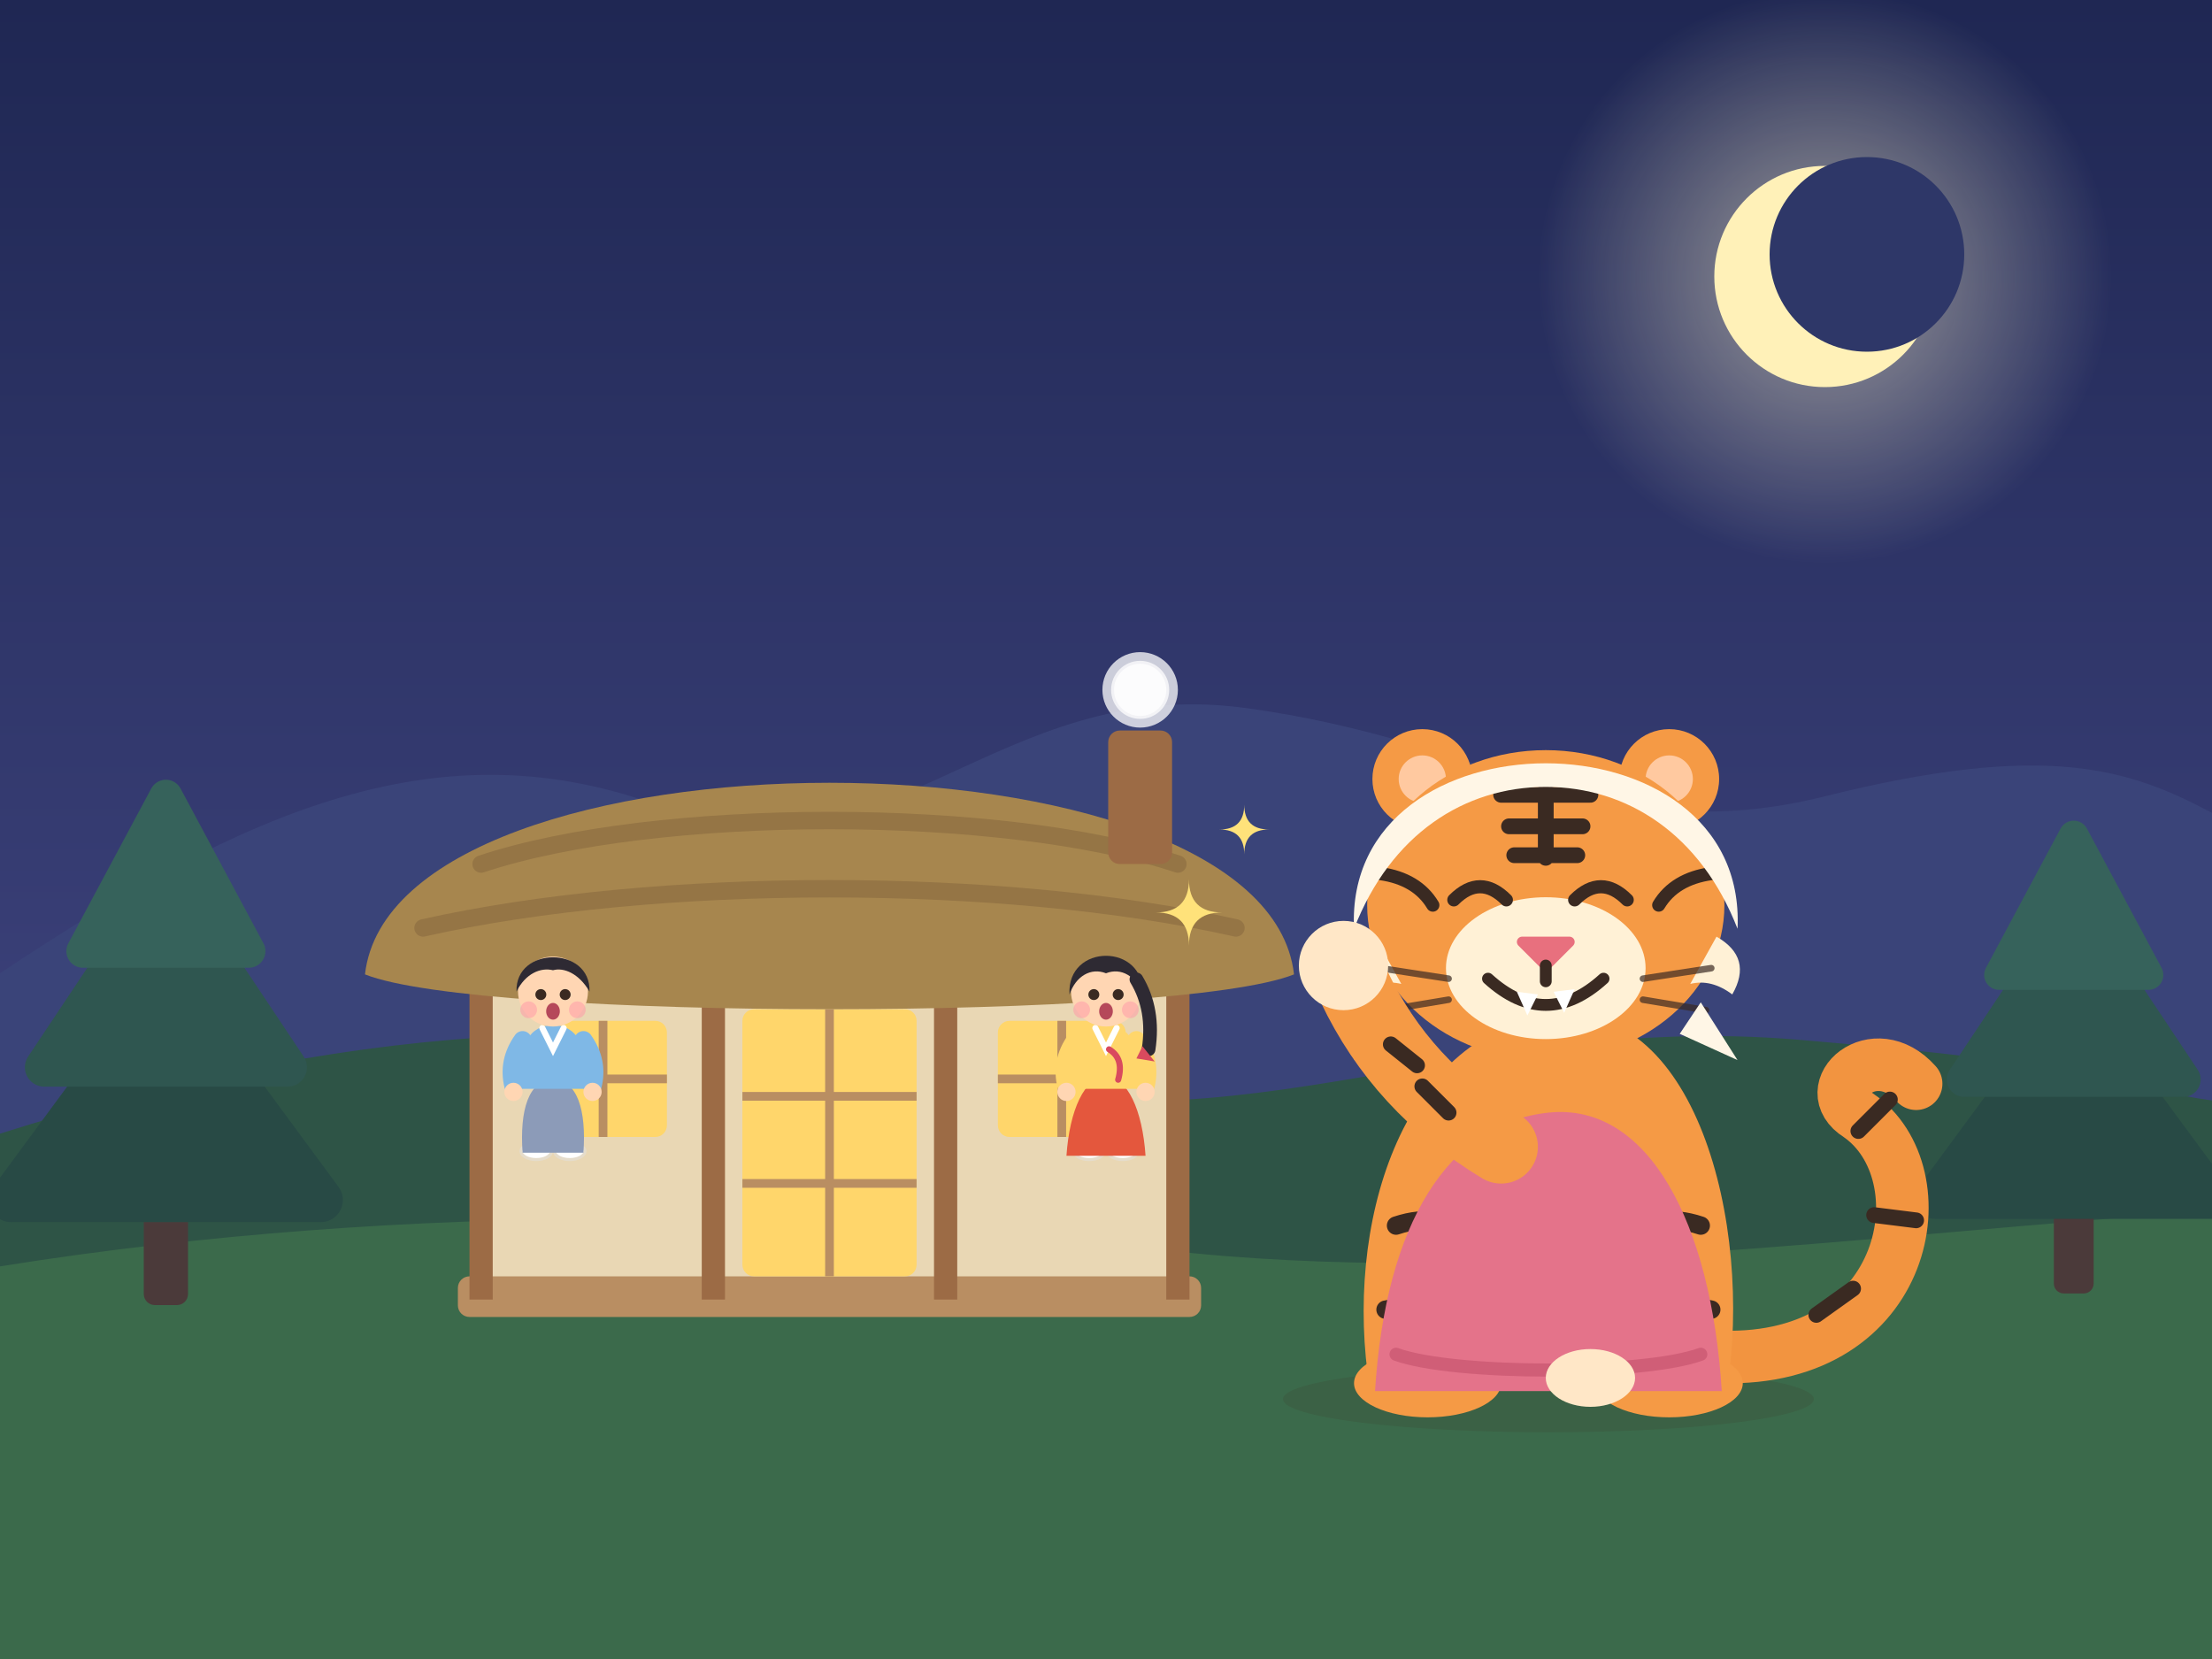
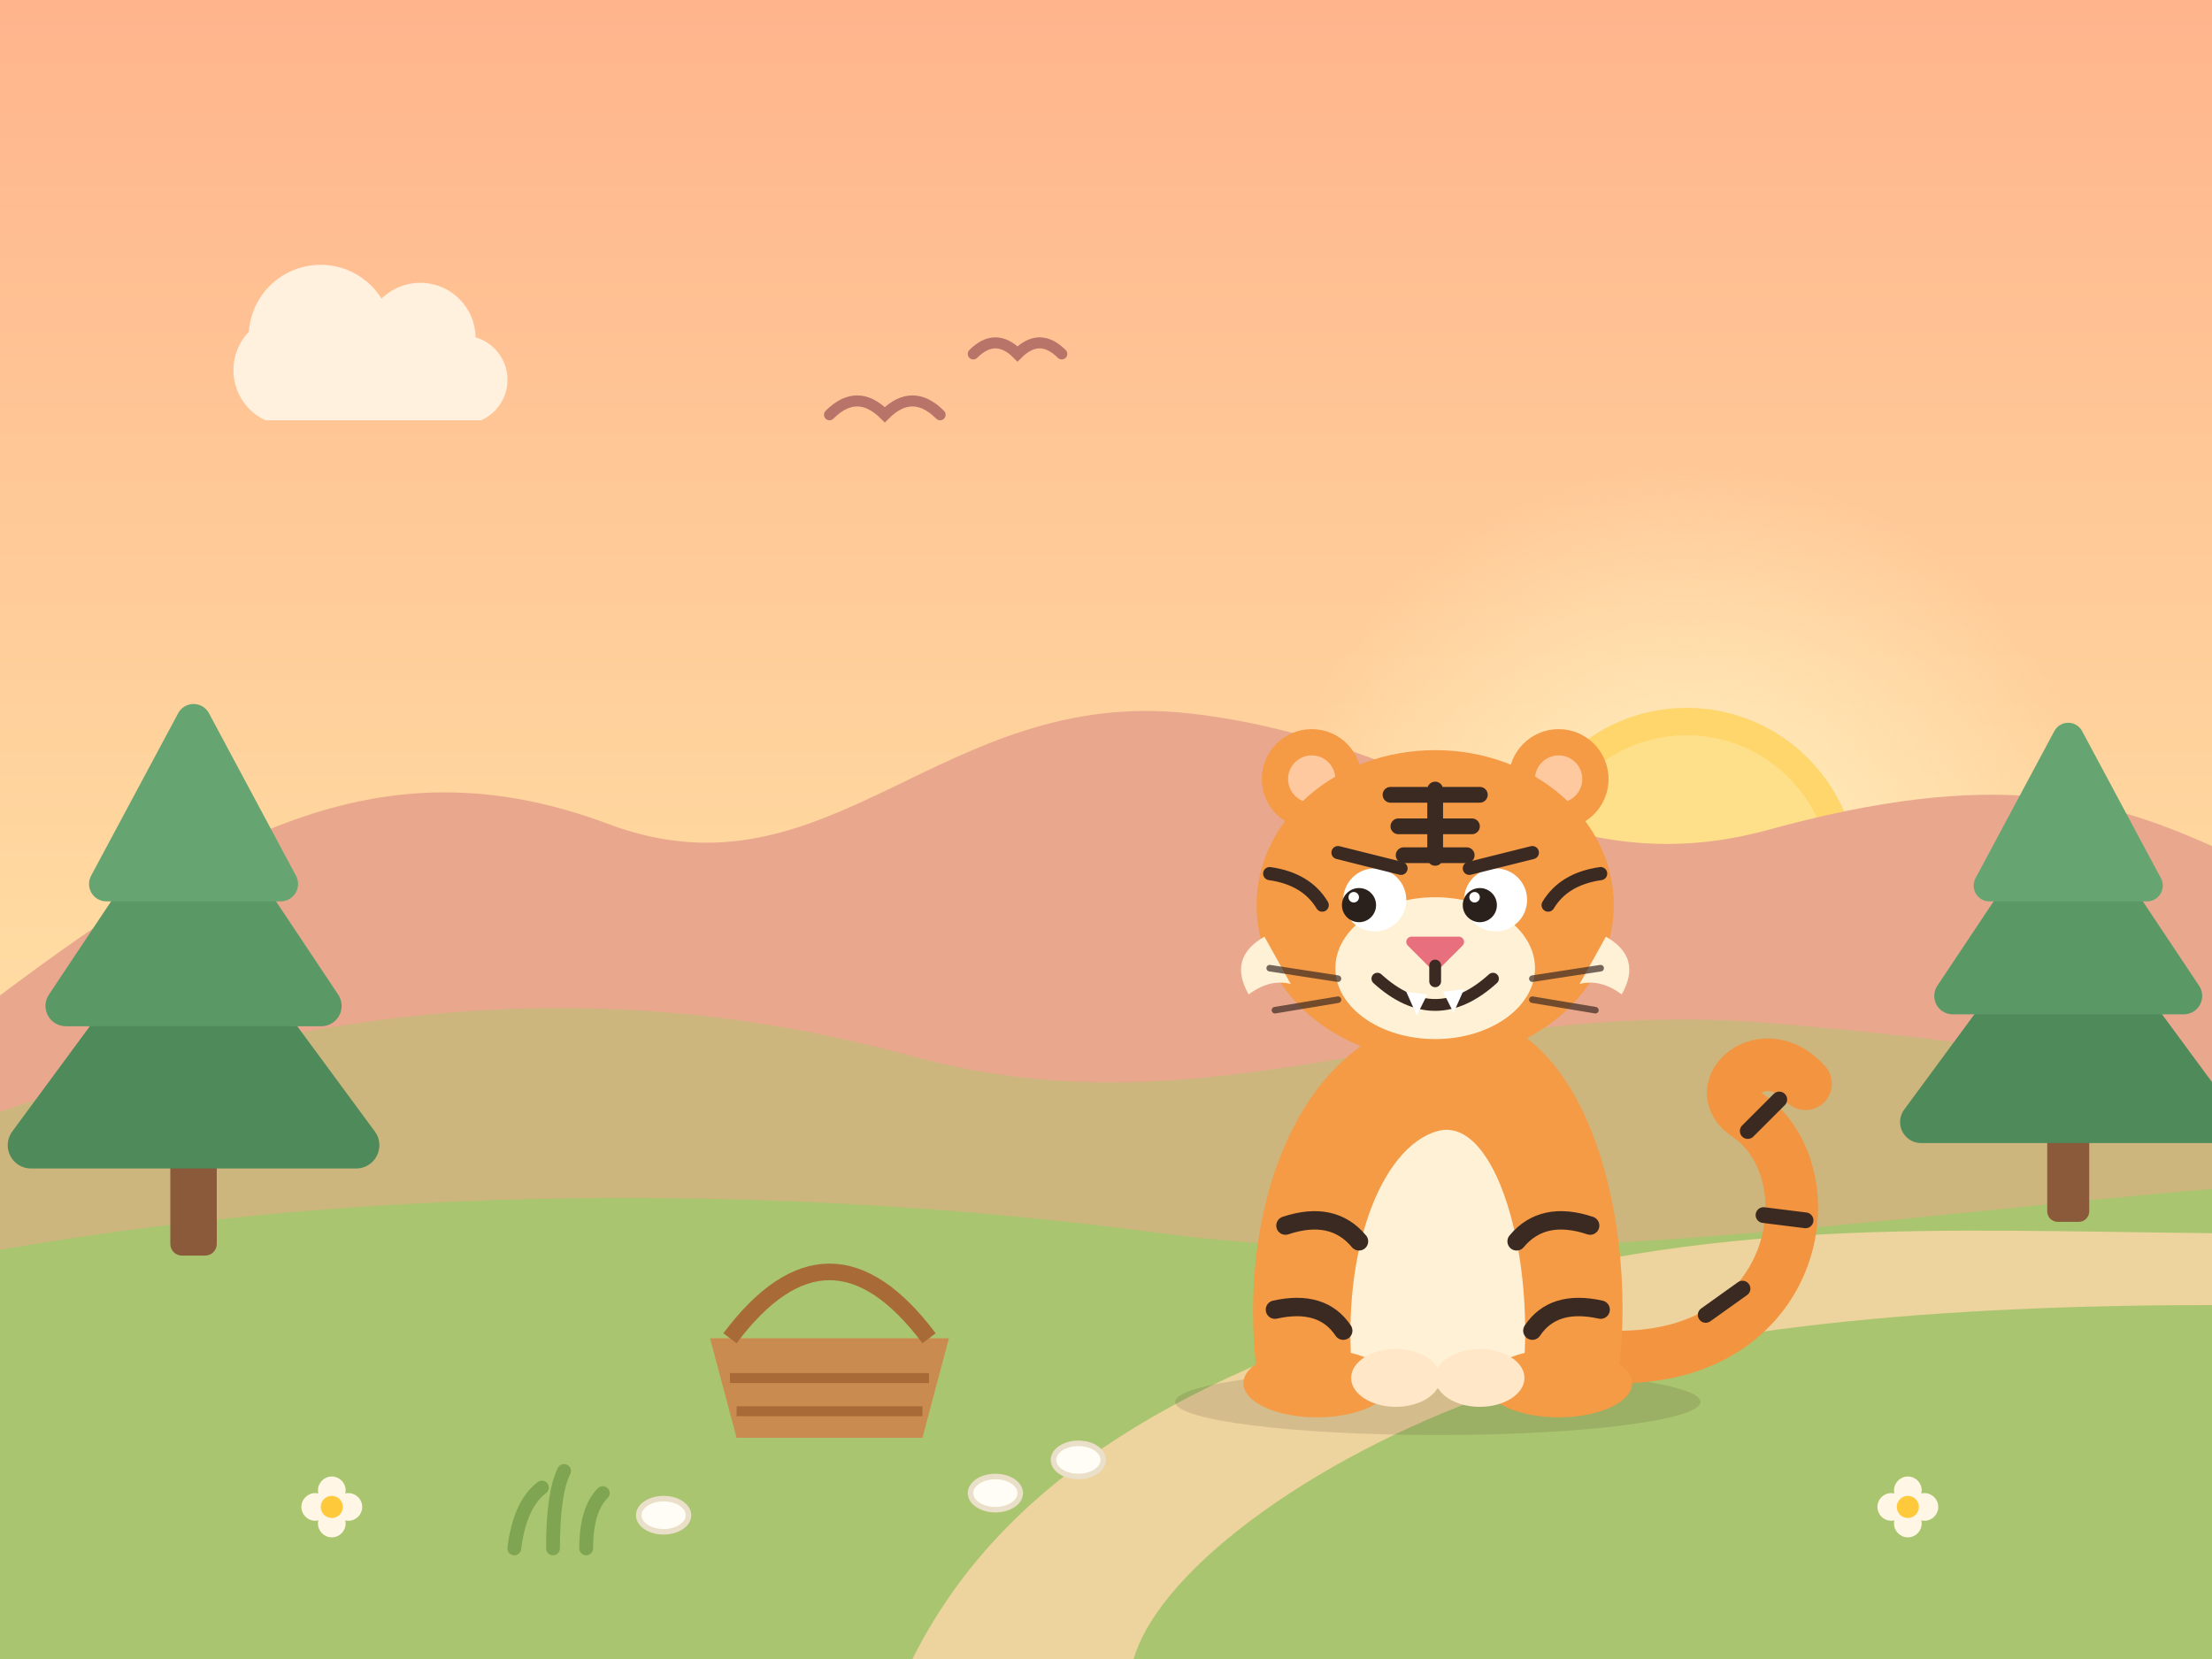
<svg xmlns="http://www.w3.org/2000/svg" viewBox="0 0 800 600">
  <style>
.a{transform-box:fill-box}
.bob{animation:bob 2.6s ease-in-out infinite alternate;transform-box:fill-box}
.bob2{animation:bob 3.2s ease-in-out infinite alternate;animation-delay:-1.1s;transform-box:fill-box}
.breathe{animation:breathe 2.8s ease-in-out infinite alternate;transform-box:fill-box;transform-origin:50% 100%}
.sway{animation:sway 4.5s ease-in-out infinite alternate;transform-box:fill-box;transform-origin:50% 100%}
.drift{animation:drift 11s ease-in-out infinite alternate}
.drift2{animation:drift 14s ease-in-out infinite alternate-reverse}
.wag{animation:wag 1.7s ease-in-out infinite alternate;transform-box:fill-box;transform-origin:0% 100%}
.paw{animation:paw 1.3s ease-in-out infinite alternate;transform-box:fill-box;transform-origin:100% 100%}
.twinkle{animation:twinkle 1.9s ease-in-out infinite alternate;transform-box:fill-box;transform-origin:50% 50%}
.glow{animation:glow 3.2s ease-in-out infinite alternate;transform-box:fill-box;transform-origin:50% 50%}
.float{animation:float 3.4s ease-in-out infinite alternate;transform-box:fill-box}
.rise{animation:rise 3.6s ease-out infinite;transform-box:fill-box}
.smoke{animation:smoke 4.5s ease-out infinite;transform-box:fill-box;transform-origin:50% 100%}
.hop{animation:hop .55s cubic-bezier(.3,0,.5,1) infinite alternate;transform-box:fill-box}
.chop{animation:chop .9s ease-in-out infinite alternate;transform-box:fill-box;transform-origin:85% 90%}
.knock{animation:knock .5s ease-in-out infinite alternate;transform-box:fill-box;transform-origin:100% 100%}
.ear{animation:ear 2.2s ease-in-out infinite alternate;transform-box:fill-box;transform-origin:50% 100%}
.ripple{animation:ripple 2.6s ease-out infinite;transform-box:fill-box;transform-origin:50% 50%}
.dangle{animation:dangle 3s ease-in-out infinite alternate;transform-box:fill-box;transform-origin:50% 0%}
.flutter{animation:flutter 1.6s ease-in-out infinite alternate;transform-box:fill-box}
@keyframes bob{to{transform:translateY(-5px)}}
@keyframes breathe{to{transform:scale(1.015,1.03)}}
@keyframes sway{from{transform:rotate(-1.6deg)}to{transform:rotate(1.6deg)}}
@keyframes drift{from{transform:translateX(-18px)}to{transform:translateX(18px)}}
@keyframes wag{from{transform:rotate(-6deg)}to{transform:rotate(8deg)}}
@keyframes paw{from{transform:rotate(-5deg)}to{transform:rotate(7deg)}}
@keyframes twinkle{from{opacity:.35;transform:scale(.8)}to{opacity:1;transform:scale(1.1)}}
@keyframes glow{from{transform:scale(1)}to{transform:scale(1.05)}}
@keyframes float{from{transform:translateY(4px)}to{transform:translateY(-8px)}}
@keyframes rise{0%{transform:translateY(0);opacity:0}20%{opacity:1}100%{transform:translateY(-40px);opacity:0}}
@keyframes smoke{0%{transform:translateY(0) scale(.6);opacity:0}30%{opacity:.8}100%{transform:translateY(-50px) scale(1.4);opacity:0}}
@keyframes hop{to{transform:translateY(-14px)}}
@keyframes chop{from{transform:rotate(12deg)}to{transform:rotate(-22deg)}}
@keyframes knock{from{transform:rotate(-8deg)}to{transform:rotate(10deg)}}
@keyframes ear{from{transform:rotate(-4deg)}to{transform:rotate(5deg)}}
@keyframes ripple{0%{transform:scale(.4);opacity:.9}100%{transform:scale(1.5);opacity:0}}
@keyframes dangle{from{transform:rotate(-2.5deg)}to{transform:rotate(2.5deg)}}
@keyframes flutter{from{transform:translate(0,0) rotate(-8deg)}to{transform:translate(14px,-12px) rotate(8deg)}}
@media (prefers-reduced-motion:reduce){*{animation:none!important}}
+ 
+ .shiver{animation:shiver .18s linear infinite alternate;transform-box:fill-box}
+ .spin{animation:spin 6s linear infinite;transform-box:fill-box;transform-origin:50% 50%}
+ .fall{animation:fall 3.2s ease-in infinite;transform-box:fill-box}
+ .blow{animation:blow 1.4s ease-out infinite;transform-box:fill-box}
+ .snow{animation:snow 6s linear infinite;transform-box:fill-box}
+ .puff{animation:puff 1.4s ease-in-out infinite alternate;transform-box:fill-box;transform-origin:50% 50%}
+ @keyframes shiver{from{transform:translateX(-1.5px)}to{transform:translateX(1.5px)}}
+ @keyframes spin{to{transform:rotate(360deg)}}
+ @keyframes fall{0%{transform:translateY(-10px) rotate(0)}100%{transform:translateY(30px) rotate(25deg)}}
+ @keyframes blow{0%{transform:translateX(-10px);opacity:0}30%{opacity:1}100%{transform:translateX(40px);opacity:0}}
+ @keyframes snow{0%{transform:translateY(-30px)}100%{transform:translateY(60px)}}
+ @keyframes puff{from{transform:scale(1)}to{transform:scale(1.06)}}
</style>
  <defs>
    <linearGradient id="sky" x1="0" y1="0" x2="0" y2="1">
-       <stop offset="0" stop-color="#1F2753" />
-       <stop offset="1" stop-color="#4B4F8F" />
+       <stop offset="0" stop-color="#FFB48C" />
+       <stop offset="0.55" stop-color="#FFD9A0" />
+       <stop offset="1" stop-color="#FFEBB8" />
    </linearGradient>
    <radialGradient id="glow" cx=".5" cy=".5" r=".5">
      <stop offset="0" stop-color="#FFF3C4" stop-opacity=".95" />
      <stop offset="1" stop-color="#FFF3C4" stop-opacity="0" />
    </radialGradient>
    <radialGradient id="moonglow" cx=".5" cy=".5" r=".5">
      <stop offset="0" stop-color="#FFF6D0" stop-opacity=".55" />
      <stop offset="1" stop-color="#FFF6D0" stop-opacity="0" />
    </radialGradient>
    <radialGradient id="ropeglow" cx=".5" cy=".5" r=".5">
      <stop offset="0" stop-color="#FFE9A0" stop-opacity=".7" />
      <stop offset="1" stop-color="#FFE9A0" stop-opacity="0" />
    </radialGradient>
  </defs>
  <rect width="800" height="600" fill="url(#sky)" />
-   <path d="M0 352C90 292 160 262 240 292S360 244 450 256 580 308 660 288 770 278 800 294V600H0Z" fill="#3A4479" />
-   <path d="M0 410C120 372 230 362 340 390S530 366 650 376 770 394 800 398V600H0Z" fill="#2E5446" />
-   <path d="M0 458C150 434 300 438 420 452S680 446 800 438V600H0Z" fill="#3B6A4B" />
-   <g transform="translate(660 100) scale(1 1)">
-     <circle r="104.0" fill="url(#moonglow)" />
+   <g transform="translate(610 318) scale(1 1)">
+     <circle r="148.8" fill="url(#glow)" />
    <g class="glow">
-       <circle r="40" fill="#FFF1B8" />
-       <circle cx="15.2" cy="-8.0" r="35.2" fill="#2E3768" />
+       <circle r="62" fill="#FFD66B" />
+       <circle r="52.08" fill="#FFE08A" />
    </g>
  </g>
-   <g transform="translate(80 70) scale(1 1)">
-     <g class="twinkle" style="animation-delay:0.0s">
-       <path d="M0-7L2.1-2.1L70L2.1 2.1L0 7L-2.1 2.1L-70L-2.1-2.1Z" fill="#FFF3C4" />
+   <path d="M0 360C80 300 140 268 220 298S340 248 430 258 560 322 640 300 760 288 800 306V600H0Z" fill="#E9A88E" />
+   <path d="M0 402C120 362 220 352 330 382S520 360 640 370 770 390 800 396V600H0Z" fill="#CDB57E" />
+   <path d="M0 452C150 426 300 430 420 446S680 440 800 430V600H0Z" fill="#AAC56F" />
+   <g class="drift">
+     <g transform="translate(90 120) scale(1 1)">
+       <path d="M0 0a26 26 0 0 1 48-12a20 20 0 0 1 34 14a16 16 0 0 1 2 30H6a20 20 0 0 1-6-32z" fill="#FFF6E6" opacity=".9" />
    </g>
  </g>
-   <g transform="translate(200 120) scale(1 1)">
-     <g class="twinkle" style="animation-delay:-0.6s">
-       <path d="M0-5L1.5-1.5L50L1.5 1.5L0 5L-1.5 1.5L-50L-1.5-1.5Z" fill="#FFF3C4" />
-     </g>
-   </g>
-   <g transform="translate(330 60) scale(1 1)">
-     <g class="twinkle" style="animation-delay:-1.2s">
-       <path d="M0-6L1.8-1.8L60L1.8 1.8L0 6L-1.8 1.8L-60L-1.8-1.8Z" fill="#FFF3C4" />
-     </g>
-   </g>
-   <g transform="translate(470 110) scale(1 1)">
-     <g class="twinkle" style="animation-delay:-1.8s">
-       <path d="M0-5L1.5-1.5L50L1.5 1.5L0 5L-1.5 1.5L-50L-1.5-1.5Z" fill="#FFF3C4" />
-     </g>
-   </g>
-   <g transform="translate(760 200) scale(1 1)">
-     <g class="twinkle" style="animation-delay:-2.4s">
-       <path d="M0-6L1.8-1.8L60L1.8 1.8L0 6L-1.8 1.8L-60L-1.8-1.8Z" fill="#FFF3C4" />
-     </g>
-   </g>
-   <g transform="translate(60 470) scale(1 1)">
-     <rect x="-8" y="-42" width="16" height="44" rx="4" fill="#4B3A3A" />
-     <path d="M-56-36L0-112L56-36Z" fill="#284A45" stroke="#284A45" stroke-width="16" stroke-linejoin="round" />
-     <path d="M-44-84L0-150L44-84Z" fill="#2F5650" stroke="#2F5650" stroke-width="14" stroke-linejoin="round" />
-     <path d="M-30-126L0-182L30-126Z" fill="#36625B" stroke="#36625B" stroke-width="12" stroke-linejoin="round" />
-   </g>
-   <g transform="translate(750 466) scale(0.9 0.9)">
-     <rect x="-8" y="-42" width="16" height="44" rx="4" fill="#4B3A3A" />
-     <path d="M-56-36L0-112L56-36Z" fill="#284A45" stroke="#284A45" stroke-width="16" stroke-linejoin="round" />
-     <path d="M-44-84L0-150L44-84Z" fill="#2F5650" stroke="#2F5650" stroke-width="14" stroke-linejoin="round" />
-     <path d="M-30-126L0-182L30-126Z" fill="#36625B" stroke="#36625B" stroke-width="12" stroke-linejoin="round" />
-   </g>
-   <g transform="translate(300 470) scale(1.05 1.05)">
-     <rect x="-120" y="-120" width="240" height="120" rx="8" fill="#E9D7B4" />
-     <rect x="-128" y="-8" width="256" height="14" rx="4" fill="#B98E62" />
-     <path d="M-120-120V0M120-120V0M-40-120V0M40-120V0" stroke="#9C6B45" stroke-width="8" />
-     <rect x="-30" y="-100" width="60" height="92" rx="4" fill="#FFD66B" />
-     <path d="M0-100v92M-30-70h60M-30-40h60" stroke="#B98E62" stroke-width="3" />
-     <rect x="-100" y="-96" width="44" height="40" rx="4" fill="#FFD66B" />
-     <path d="M-78-96v40M-100-76h44" stroke="#B98E62" stroke-width="3" />
-     <rect x="58" y="-96" width="44" height="40" rx="4" fill="#FFD66B" />
-     <path d="M80-96v40M58-76h44" stroke="#B98E62" stroke-width="3" />
-     <path d="M-160-112C-150-200 150-200 160-112C120-96-120-96-160-112Z" fill="#A7864E" />
-     <path d="M-120-150C-60-170 60-170 120-150M-140-128C-60-146 60-146 140-128" stroke="#957545" stroke-width="6" fill="none" stroke-linecap="round" />
-     <rect x="96" y="-196" width="22" height="46" rx="4" fill="#9C6B45" />
-     <g class="smoke" style="animation-delay:0s">
-       <circle cx="107" cy="-210" r="10" fill="#FFFFFF" opacity=".75" />
-     </g>
-     <g class="smoke" style="animation-delay:-1.5s">
-       <circle cx="107" cy="-210" r="13" fill="#FFFFFF" opacity=".75" />
-     </g>
-     <g class="smoke" style="animation-delay:-3s">
-       <circle cx="107" cy="-210" r="9" fill="#FFFFFF" opacity=".75" />
-     </g>
-   </g>
-   <g transform="translate(200 418) scale(0.55 0.55)">
-     <g class="bob" style="animation-delay:-0.8s">
-       <ellipse cx="-11" cy="-3" rx="10" ry="5.5" fill="#FFFFFF" stroke="#E5DCCB" stroke-width="2" />
-       <ellipse cx="11" cy="-3" rx="10" ry="5.5" fill="#FFFFFF" stroke="#E5DCCB" stroke-width="2" />
-       <path d="M-20-2C-22-30-16-50 0-50C16-50 22-30 20-2Z" fill="#8C9BB8" />
-       <path d="M-24-44C-24-74-14-86 0-86S24-74 24-44Z" fill="#7FB8E6" />
-       <path d="M-7-84L0-70L7-84" stroke="#FFFFFF" stroke-width="4" fill="none" stroke-linecap="round" />
-       <path d="M-20-76Q-30-62-26-46M20-76Q30-62 26-46" stroke="#7FB8E6" stroke-width="12" fill="none" stroke-linecap="round" />
-       <circle cx="-26" cy="-42" r="6" fill="#FFD6B3" />
-       <circle cx="26" cy="-42" r="6" fill="#FFD6B3" />
-       <circle cy="-108" r="23" fill="#FFD6B3" />
-       <path d="M-24-108C-25-138 25-138 24-108C17-120 7-124 0-122C-8-124-18-120-24-108Z" fill="#2E2A33" />
-       <g transform="translate(0 -106) scale(1 1)">
-         <circle cx="-8" cy="0" r="3.6" fill="#3A2A22" />
-         <circle cx="8" cy="0" r="3.6" fill="#3A2A22" />
-         <ellipse cy="11" rx="4.5" ry="5.5" fill="#B5485A" />
-         <circle cx="-16" cy="10" r="5.5" fill="#FF9AA8" opacity=".55" />
-         <circle cx="16" cy="10" r="5.5" fill="#FF9AA8" opacity=".55" />
+   <g class="drift2">
+     <g transform="translate(300 150) scale(1 1)">
+       <g stroke="#B9746A" stroke-width="4" stroke-linecap="round" fill="none">
+         <path d="M0 0q10-10 20 0q10-10 20 0" />
+         <path d="M52-22q8-8 16 0q8-8 16 0" />
      </g>
    </g>
  </g>
-   <g transform="translate(400 418) scale(0.55 0.55)">
-     <g class="bob" style="animation-delay:0s">
-       <ellipse cx="-11" cy="-3" rx="10" ry="5.5" fill="#FFFFFF" stroke="#E5DCCB" stroke-width="2" />
-       <ellipse cx="11" cy="-3" rx="10" ry="5.5" fill="#FFFFFF" stroke="#E5DCCB" stroke-width="2" />
-       <path d="M-26 0C-24-30-14-52 0-52C14-52 24-30 26 0Z" fill="#E4573D" />
-       <path d="M-24-44C-24-74-14-86 0-86S24-74 24-44Z" fill="#FFD66B" />
-       <path d="M-7-84L0-70L7-84" stroke="#FFFFFF" stroke-width="4" fill="none" stroke-linecap="round" />
-       <path d="M2-70q10 6 6 20" stroke="#D94A5E" stroke-width="4" fill="none" stroke-linecap="round" />
-       <path d="M-20-76Q-30-62-26-46M20-76Q30-62 26-46" stroke="#FFD66B" stroke-width="12" fill="none" stroke-linecap="round" />
-       <circle cx="-26" cy="-42" r="6" fill="#FFD6B3" />
-       <circle cx="26" cy="-42" r="6" fill="#FFD6B3" />
-       <circle cy="-108" r="23" fill="#FFD6B3" />
-       <path d="M-24-106C-26-140 26-140 24-106C20-118 10-124 0-120C-10-124-20-118-24-106Z" fill="#2E2A33" />
-       <path d="M20-116q12 20 8 46" stroke="#2E2A33" stroke-width="9" fill="none" stroke-linecap="round" />
-       <path d="M24-72l8 10l-12-2z" fill="#D94A5E" />
-       <g transform="translate(0 -106) scale(1 1)">
-         <circle cx="-8" cy="0" r="3.6" fill="#3A2A22" />
-         <circle cx="8" cy="0" r="3.6" fill="#3A2A22" />
-         <ellipse cy="11" rx="4.5" ry="5.5" fill="#B5485A" />
-         <circle cx="-16" cy="10" r="5.5" fill="#FF9AA8" opacity=".55" />
-         <circle cx="16" cy="10" r="5.5" fill="#FF9AA8" opacity=".55" />
-       </g>
+   <path d="M330 600C360 540 420 500 520 470S700 445 800 446V472C700 472 612 480 546 502S420 566 410 600Z" fill="#EDD39E" />
+   <g transform="translate(70 452) scale(1.05 1.05)">
+     <g class="sway">
+       <rect x="-8" y="-42" width="16" height="44" rx="4" fill="#8A5A3B" />
+       <path d="M-56-36L0-112L56-36Z" fill="#4E8A5A" stroke="#4E8A5A" stroke-width="16" stroke-linejoin="round" />
+       <path d="M-44-84L0-150L44-84Z" fill="#5A9866" stroke="#5A9866" stroke-width="14" stroke-linejoin="round" />
+       <path d="M-30-126L0-182L30-126Z" fill="#66A572" stroke="#66A572" stroke-width="12" stroke-linejoin="round" />
    </g>
  </g>
-   <ellipse cx="560" cy="506" rx="96" ry="12" fill="#3A2A1A" opacity="0.14" />
-   <g transform="translate(560 505) scale(0.95 0.95)">
+   <g transform="translate(748 440) scale(0.95 0.95)">
+     <g class="sway">
+       <rect x="-8" y="-42" width="16" height="44" rx="4" fill="#8A5A3B" />
+       <path d="M-56-36L0-112L56-36Z" fill="#4E8A5A" stroke="#4E8A5A" stroke-width="16" stroke-linejoin="round" />
+       <path d="M-44-84L0-150L44-84Z" fill="#5A9866" stroke="#5A9866" stroke-width="14" stroke-linejoin="round" />
+       <path d="M-30-126L0-182L30-126Z" fill="#66A572" stroke="#66A572" stroke-width="12" stroke-linejoin="round" />
+     </g>
+   </g>
+   <g transform="translate(300 520) scale(1.2 1.2)">
+     <path d="M-36-30h72l-8 30h-56z" fill="#C98B4F" />
+     <path d="M-30-18h60M-28-8h56" stroke="#A86B38" stroke-width="3" />
+     <path d="M-30-30q30-40 60 0" stroke="#A86B38" stroke-width="5" fill="none" />
+   </g>
+   <ellipse cx="360" cy="540" rx="9" ry="6" fill="#FFFDF6" stroke="#EADFC8" stroke-width="2" />
+   <ellipse cx="390" cy="528" rx="9" ry="6" fill="#FFFDF6" stroke="#EADFC8" stroke-width="2" />
+   <ellipse cx="240" cy="548" rx="9" ry="6" fill="#FFFDF6" stroke="#EADFC8" stroke-width="2" />
+   <ellipse cx="520" cy="507" rx="95.0" ry="12" fill="#3A2A1A" opacity="0.14" />
+   <g transform="translate(520 505) scale(0.95 0.95)">
    <g class="wag">
      <path d="M66-15C138-13 150-85 118-107C102-117 124-137 140-119" stroke="#F29440" stroke-width="20" fill="none" stroke-linecap="round" />
      <path d="M102-31l14-10M124-69l16 2M118-101l12-12" stroke="#3A2A22" stroke-width="6" stroke-linecap="round" />
    </g>
    <g class="breathe">
      <path d="M-68-3C-78-65-56-137 0-145S78-65 68-3Z" fill="#F59A45" />
      <path d="M-32-3C-38-53-22-95 0-101S38-53 32-3Z" fill="#FFF1D6" />
      <path d="M-58-65q18-6 28 6M-62-33q18-4 26 8M58-65q-18-6-28 6M62-33q-18-4-26 8" stroke="#3A2A22" stroke-width="7" fill="none" stroke-linecap="round" />
      <ellipse cx="-46" cy="-5" rx="28" ry="13" fill="#F59A45" />
      <ellipse cx="46" cy="-5" rx="28" ry="13" fill="#F59A45" />
-       <path d="M-66-2C-62-66-38-104 0-108S62-66 66-2Z" fill="#E4738A" />
-       <path d="M-58-16C-36-8 36-8 58-16" stroke="#D05E77" stroke-width="5" fill="none" stroke-linecap="round" />
      <ellipse cx="16" cy="-7" rx="17" ry="11" fill="#FFE7C7" />
      <circle cx="-48" cy="-235" r="19" fill="#F59A45" />
      <circle cx="-48" cy="-235" r="9" fill="#FFC9A0" />
      <circle cx="46" cy="-235" r="19" fill="#F59A45" />
      <circle cx="46" cy="-235" r="9" fill="#FFC9A0" />
      <ellipse cx="-1" cy="-187" rx="68" ry="59" fill="#F59A45" />
      <path d="M-66-175q-14 8-6 22q8-6 16-4M64-175q14 8 6 22q-8-6-16-4" fill="#FFF1D6" />
      <ellipse cx="-1" cy="-163" rx="38" ry="27" fill="#FFF1D6" />
      <path d="M-18-229h34M-15-217h28M-13-206h24M-1-231v26" stroke="#3A2A22" stroke-width="6" stroke-linecap="round" />
      <path d="M-64-199q14 2 20 12M62-199q-14 2-20 12" stroke="#3A2A22" stroke-width="5" fill="none" stroke-linecap="round" />
-       <path d="M-36-189q10-10 20 0M10-189q10-10 20 0" stroke="#3A2A22" stroke-width="5" fill="none" stroke-linecap="round" />
+       <circle cx="-24" cy="-189" r="12" fill="#fff" />
+       <circle cx="22" cy="-189" r="12" fill="#fff" />
+       <circle cx="-30" cy="-187" r="6.5" fill="#2B211C" />
+       <circle cx="16" cy="-187" r="6.5" fill="#2B211C" />
+       <circle cx="-32" cy="-190" r="2" fill="#fff" />
+       <circle cx="14" cy="-190" r="2" fill="#fff" />
+       <path d="M-38-207l24 6M36-207l-24 6" stroke="#3A2A22" stroke-width="5" stroke-linecap="round" />
      <path d="M-10-173h18l-9 9z" fill="#E8707E" stroke="#E8707E" stroke-width="4" stroke-linejoin="round" />
      <path d="M-1-164v6M-23-159q22 20 44 0" stroke="#3A2A22" stroke-width="4.5" fill="none" stroke-linecap="round" />
      <path d="M-12-154l4 9 4-8zM2-154l4 8 4-9z" fill="#fff" />
      <path d="M-38-159l-26-4M-38-151l-24 4M36-159l26-4M36-151l24 4" stroke="#3A2A22" stroke-width="2.5" stroke-linecap="round" opacity=".7" />
-       <path d="M-74-178C-78-262 76-262 72-178C58-214 30-232-1-232S-60-214-74-178Z" fill="#FFF6E6" />
-       <path d="M-60-150l-14 22l22-10zM58-150l14 22l-22-10z" fill="#FFF6E6" />
    </g>
-     <g class="knock">
-       <path d="M-18-95Q-56-118-74-156" stroke="#F59A45" stroke-width="28" fill="none" stroke-linecap="round" />
-       <path d="M-48-118l10 10M-60-134l10 8" stroke="#3A2A22" stroke-width="6" stroke-linecap="round" />
-       <circle cx="-78" cy="-164" r="17" fill="#FFE7C7" />
-     </g>
+     <ellipse cx="-16" cy="-7" rx="17" ry="11" fill="#FFE7C7" />
  </g>
-   <g transform="translate(430 330) scale(1 1)">
-     <g class="twinkle" style="animation-delay:0.0s">
-       <path d="M0-12Q0 0 12 0Q0 0 0 12Q0 0-12 0Q0 0 0-12Z" fill="#FFE27A" />
-     </g>
+   <g transform="translate(120 545) scale(1 1)">
+     <circle cx="0" cy="-6" r="5" fill="#FFF6E6" />
+     <circle cx="6" cy="0" r="5" fill="#FFF6E6" />
+     <circle cx="0" cy="6" r="5" fill="#FFF6E6" />
+     <circle cx="-6" cy="0" r="5" fill="#FFF6E6" />
+     <circle r="4" fill="#FFC93C" />
  </g>
-   <g transform="translate(450 300) scale(1 1)">
-     <g class="twinkle" style="animation-delay:-0.5s">
-       <path d="M0-9Q0 0 9 0Q0 0 0 9Q0 0-9 0Q0 0 0-9Z" fill="#FFE27A" />
-     </g>
+   <g transform="translate(200 560) scale(1 1)">
+     <path d="M-14 0Q-12-16-4-22M0 0Q0-20 4-28M12 0Q12-14 18-20" stroke="#7FA552" stroke-width="5" stroke-linecap="round" fill="none" />
+   </g>
+   <g transform="translate(690 545) scale(1 1)">
+     <circle cx="0" cy="-6" r="5" fill="#FFF6E6" />
+     <circle cx="6" cy="0" r="5" fill="#FFF6E6" />
+     <circle cx="0" cy="6" r="5" fill="#FFF6E6" />
+     <circle cx="-6" cy="0" r="5" fill="#FFF6E6" />
+     <circle r="4" fill="#FFC93C" />
  </g>
</svg>
